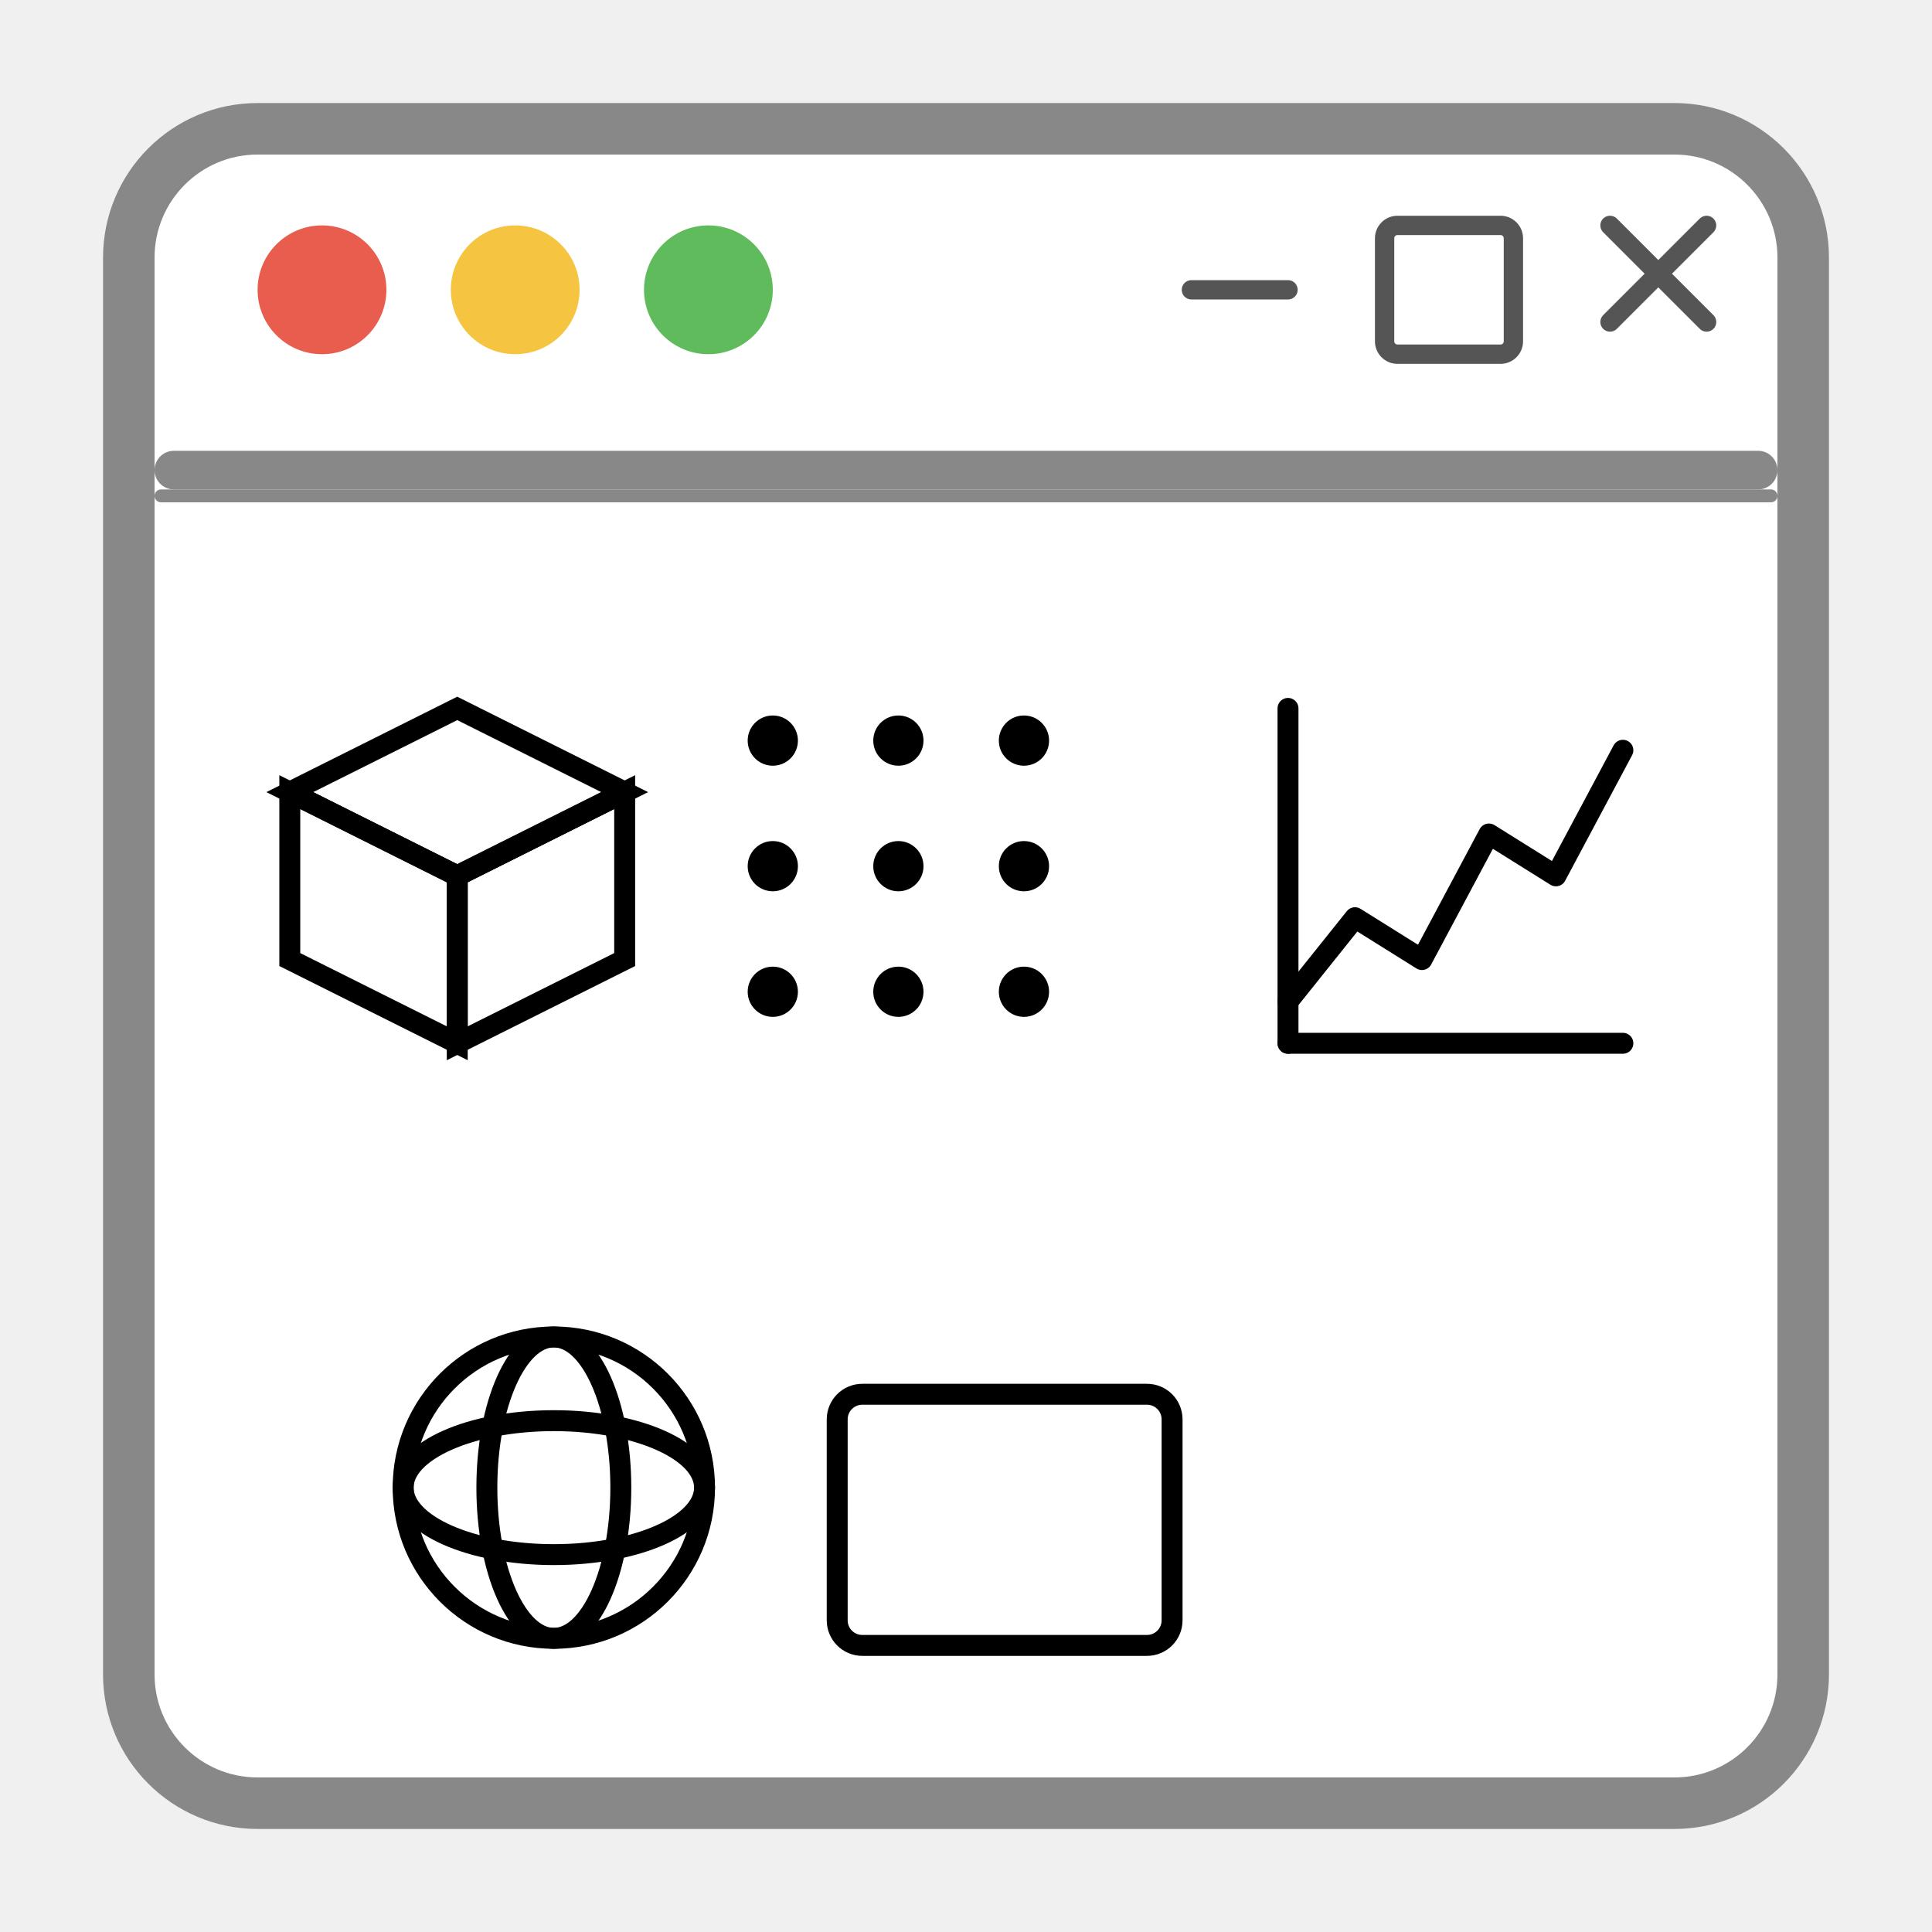
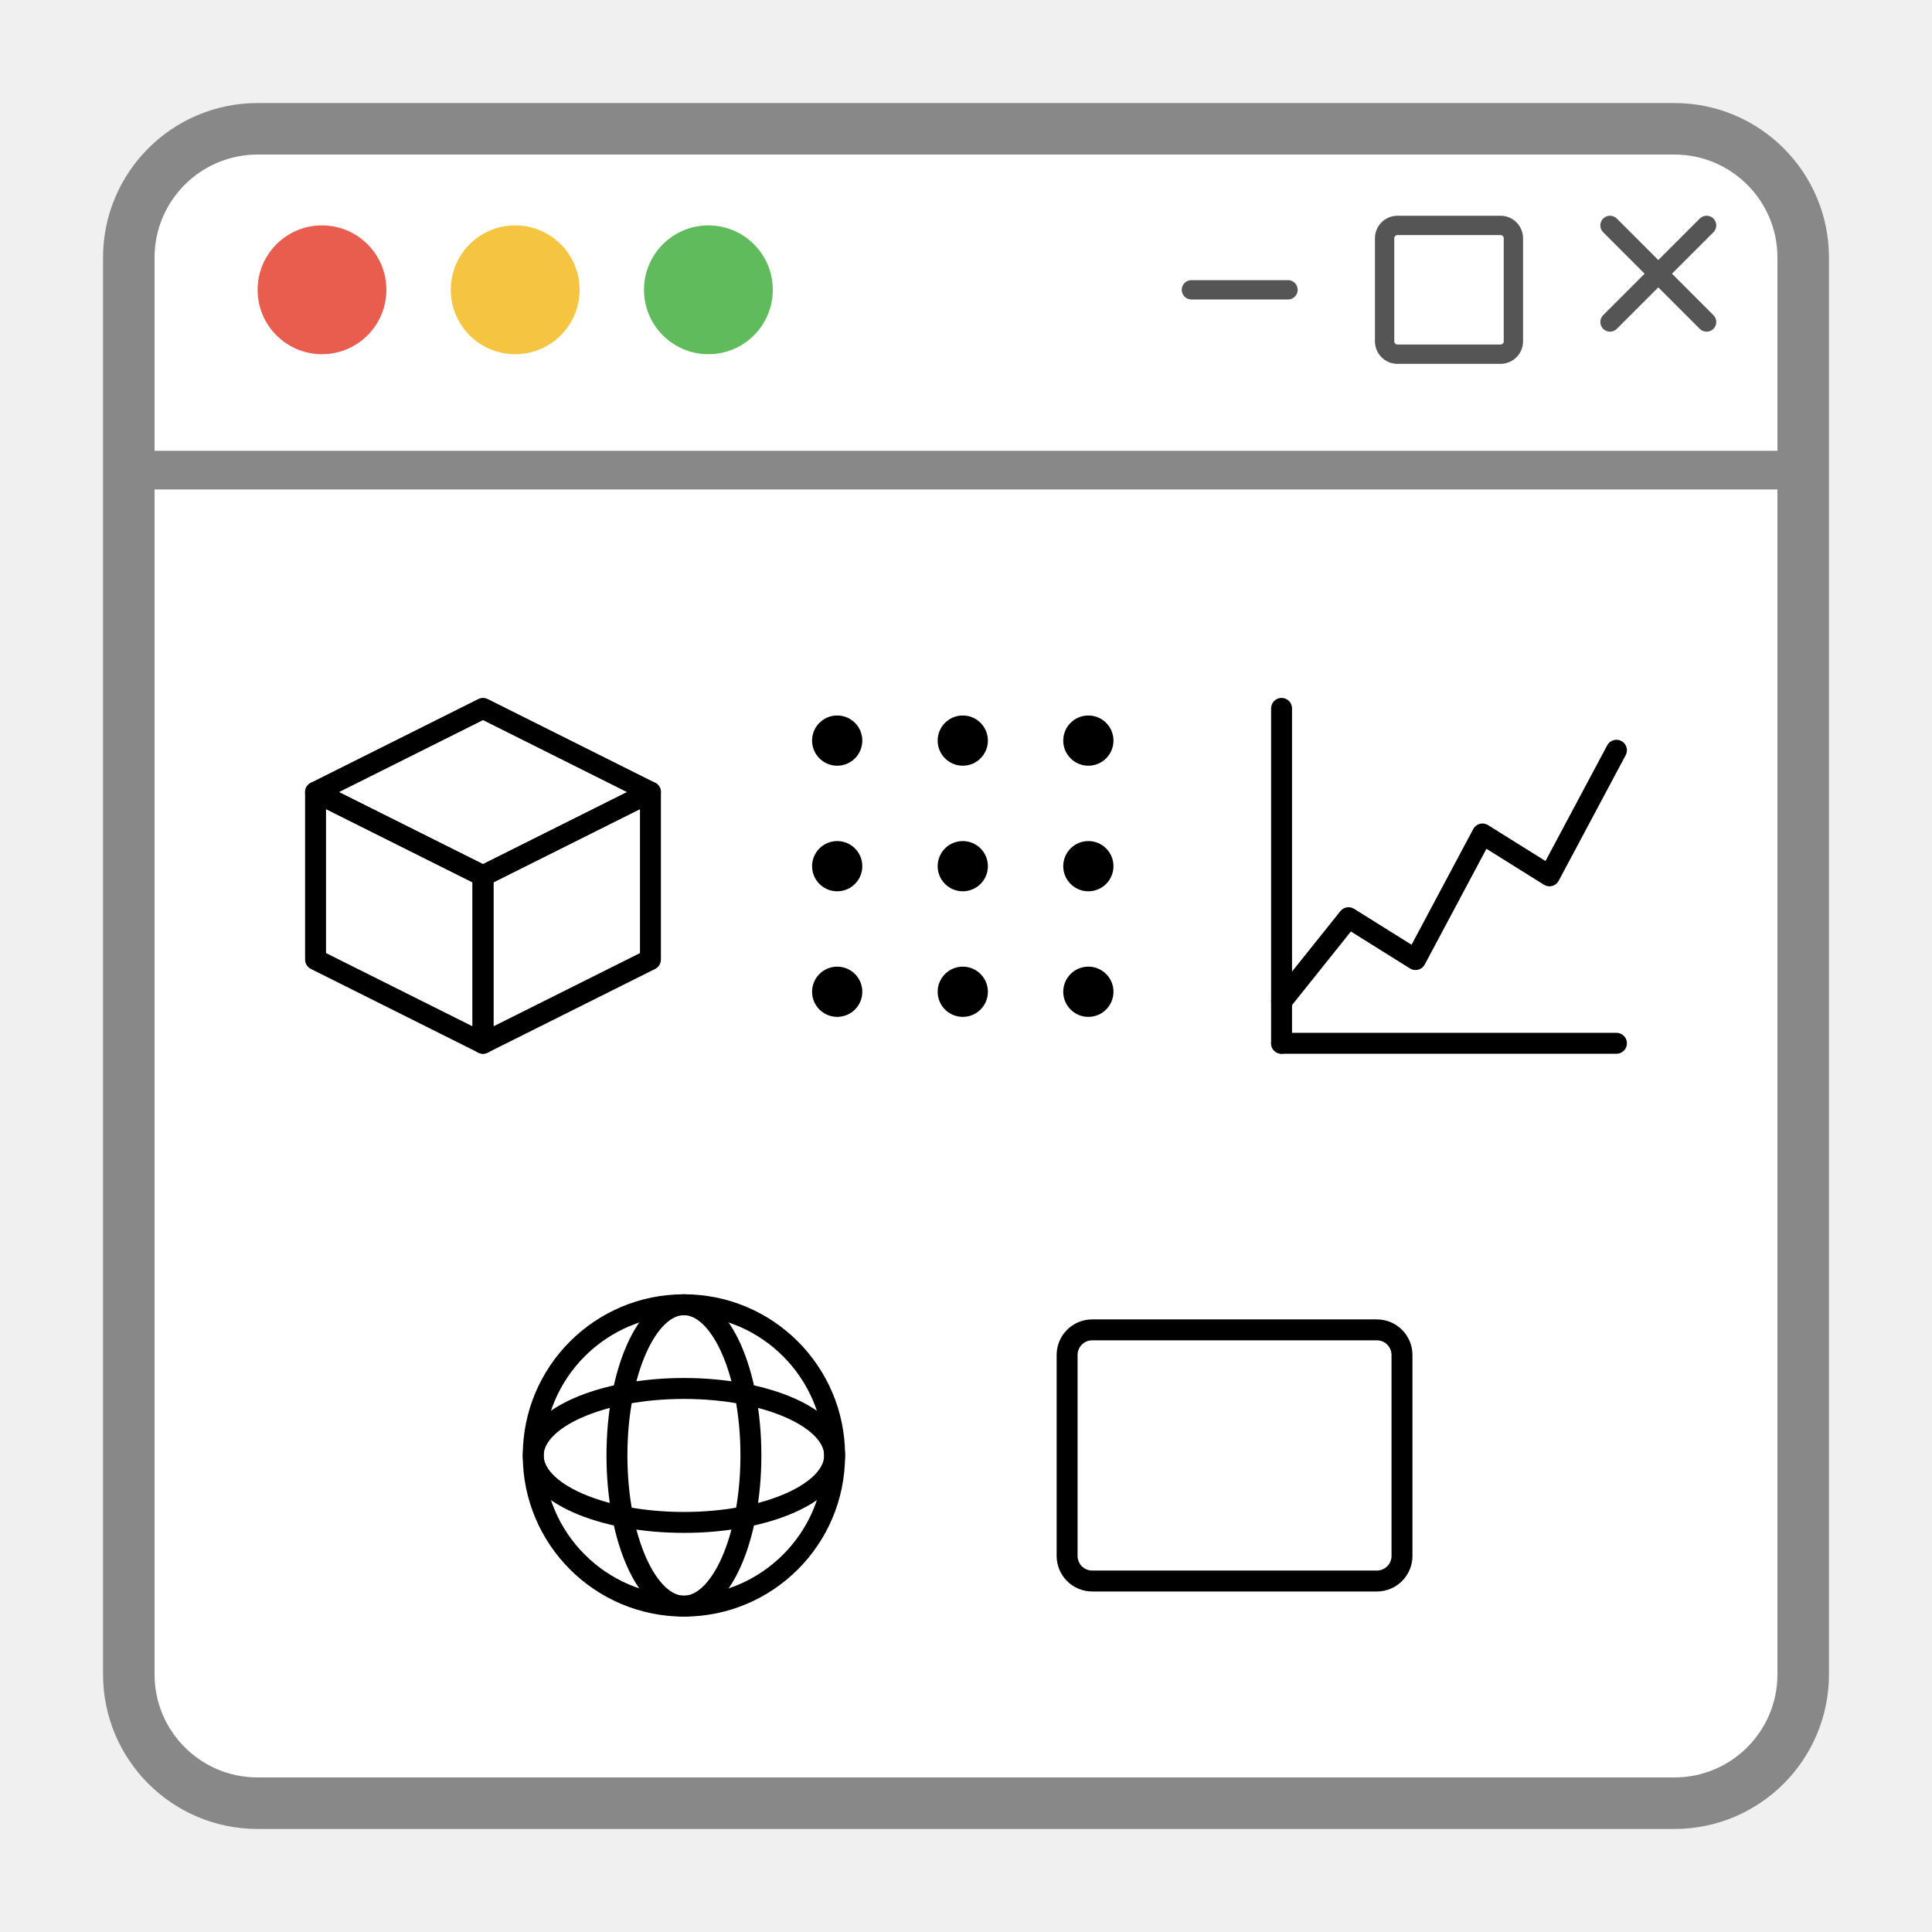
<svg xmlns="http://www.w3.org/2000/svg" width="150" height="150" viewBox="0 0 300 300">
  <rect x="20" y="20" width="260" height="260" rx="20" ry="20" fill="white" stroke="#888" stroke-width="8" />
-   <rect x="24" y="70" width="252" height="6" rx="3" fill="#888" />
-   <rect x="24" y="76" width="252" height="2" rx="1" fill="#888" />
+   <rect x="20" y="70" width="260" height="6" rx="3" fill="#888" />
  <circle cx="50" cy="45" r="10" fill="#E85D4E" />
  <circle cx="80" cy="45" r="10" fill="#F5C542" />
  <circle cx="110" cy="45" r="10" fill="#5FBB5B" />
  <line x1="185" y1="45" x2="200" y2="45" stroke="#555" stroke-width="3" stroke-linecap="round" />
  <rect x="215" y="35" width="20" height="20" rx="2" fill="none" stroke="#555" stroke-width="3" />
  <line x1="250" y1="35" x2="265" y2="50" stroke="#555" stroke-width="3" stroke-linecap="round" />
  <line x1="265" y1="35" x2="250" y2="50" stroke="#555" stroke-width="3" stroke-linecap="round" />
-   <g transform="translate(45, 110) scale(1.3)">
-     <path d="M20 0 L40 10 L20 20 L0 10 Z" fill="none" stroke="#000" stroke-width="2.5" />
-     <path d="M0 10 L0 30 L20 40 L20 20 Z" fill="none" stroke="#000" stroke-width="2.5" />
-     <path d="M20 20 L20 40 L40 30 L40 10 Z" fill="none" stroke="#000" stroke-width="2.5" />
+   <g transform="translate(49, 110) scale(1.3)">
+     <path d="M20 0 L40 10 L20 20 L0 10 Z" fill="none" stroke="#000" stroke-width="2.5" stroke-linejoin="round" />
+     <path d="M0 10 L0 30 L20 40 L20 20 Z" fill="none" stroke="#000" stroke-width="2.5" stroke-linejoin="round" />
+     <path d="M20 20 L20 40 L40 30 L40 10 Z" fill="none" stroke="#000" stroke-width="2.5" stroke-linejoin="round" />
  </g>
-   <g transform="translate(120, 115) scale(1.3)" fill="#000">
+   <g transform="translate(130, 115) scale(1.3)" fill="#000">
    <circle cx="0" cy="0" r="3" />
    <circle cx="15" cy="0" r="3" />
    <circle cx="30" cy="0" r="3" />
    <circle cx="0" cy="15" r="3" />
    <circle cx="15" cy="15" r="3" />
    <circle cx="30" cy="15" r="3" />
    <circle cx="0" cy="30" r="3" />
    <circle cx="15" cy="30" r="3" />
    <circle cx="30" cy="30" r="3" />
  </g>
-   <g transform="translate(60, 205) scale(1.3)" stroke="#000" stroke-width="2.5" fill="none">
+   <g transform="translate(199, 110) scale(1.3)" stroke="#000" stroke-width="2.5" fill="none" stroke-linecap="round" stroke-linejoin="round">
+     <polyline points="0,35 8,25 16,30 24,15 32,20 40,5" />
+     <line x1="0" y1="0" x2="0" y2="40" />
+     <line x1="0" y1="40" x2="40" y2="40" />
+   </g>
+   <g transform="translate(80.2, 200) scale(1.3)" stroke="#000" stroke-width="2.5" fill="none">
    <circle cx="20" cy="20" r="18" />
    <ellipse cx="20" cy="20" rx="8" ry="18" />
    <ellipse cx="20" cy="20" rx="18" ry="8" />
  </g>
-   <g transform="translate(130, 210) scale(1.3)">
+   <g transform="translate(165.7, 200) scale(1.3)">
    <rect x="0" y="5" width="40" height="30" rx="3" fill="none" stroke="#000" stroke-width="2.5" />
  </g>
-   <g transform="translate(200, 110) scale(1.3)" stroke="#000" stroke-width="2.5" fill="none" stroke-linecap="round" stroke-linejoin="round">
-     <polyline points="0,35 8,25 16,30 24,15 32,20 40,5" />
-     <line x1="0" y1="0" x2="0" y2="40" />
-     <line x1="0" y1="40" x2="40" y2="40" />
-   </g>
</svg>
